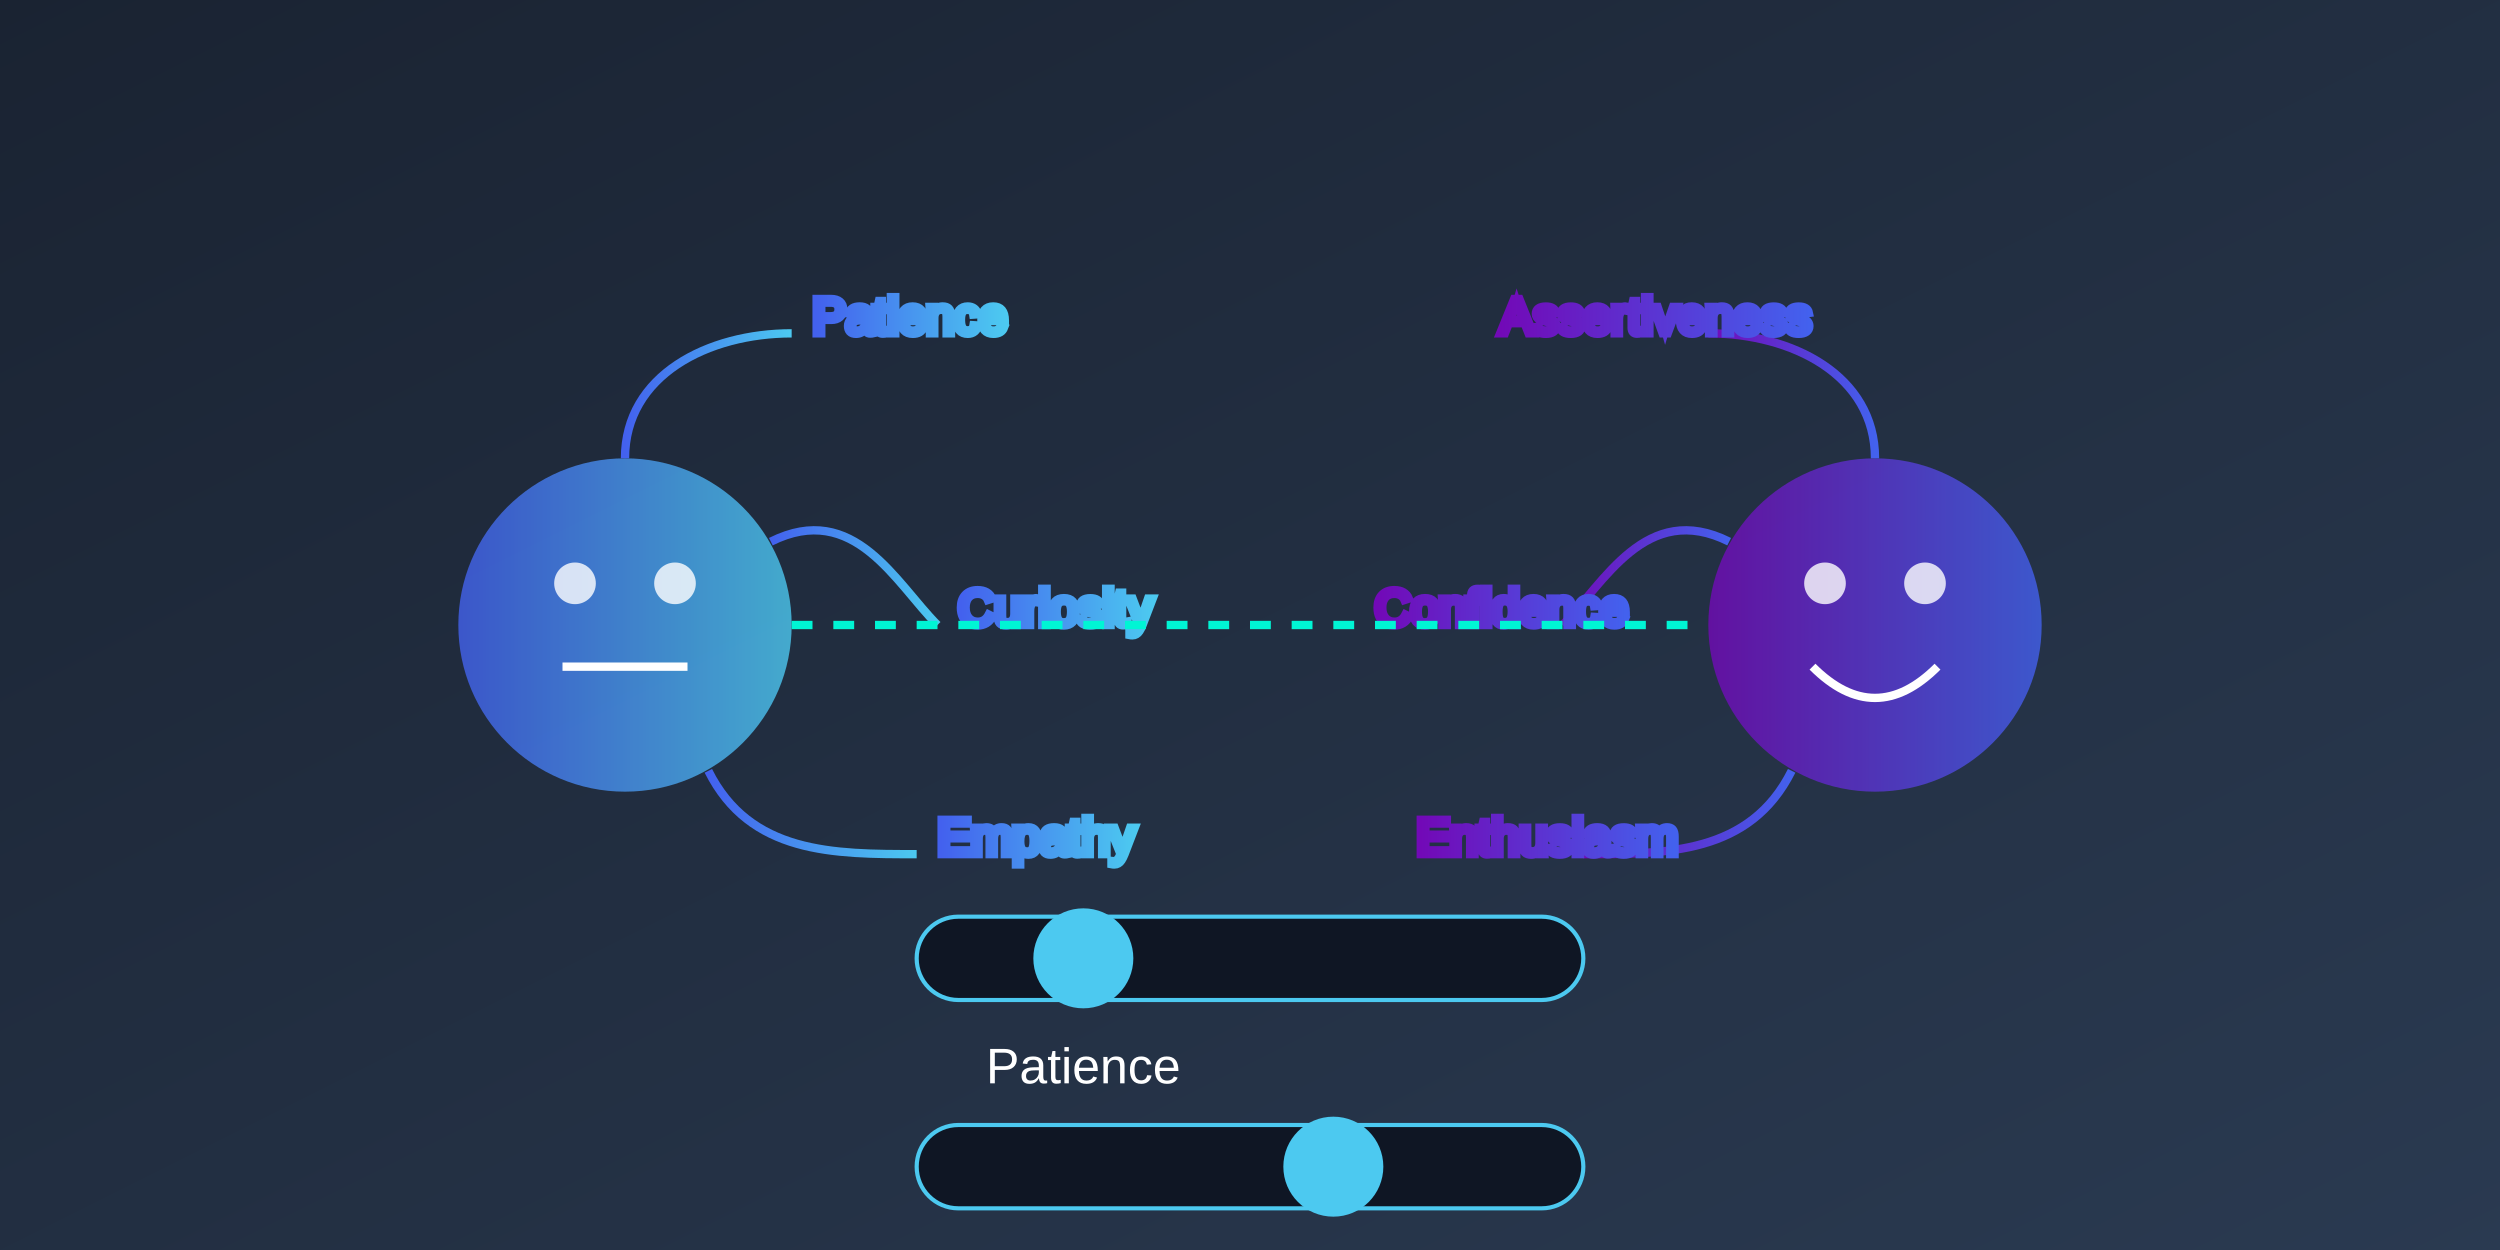
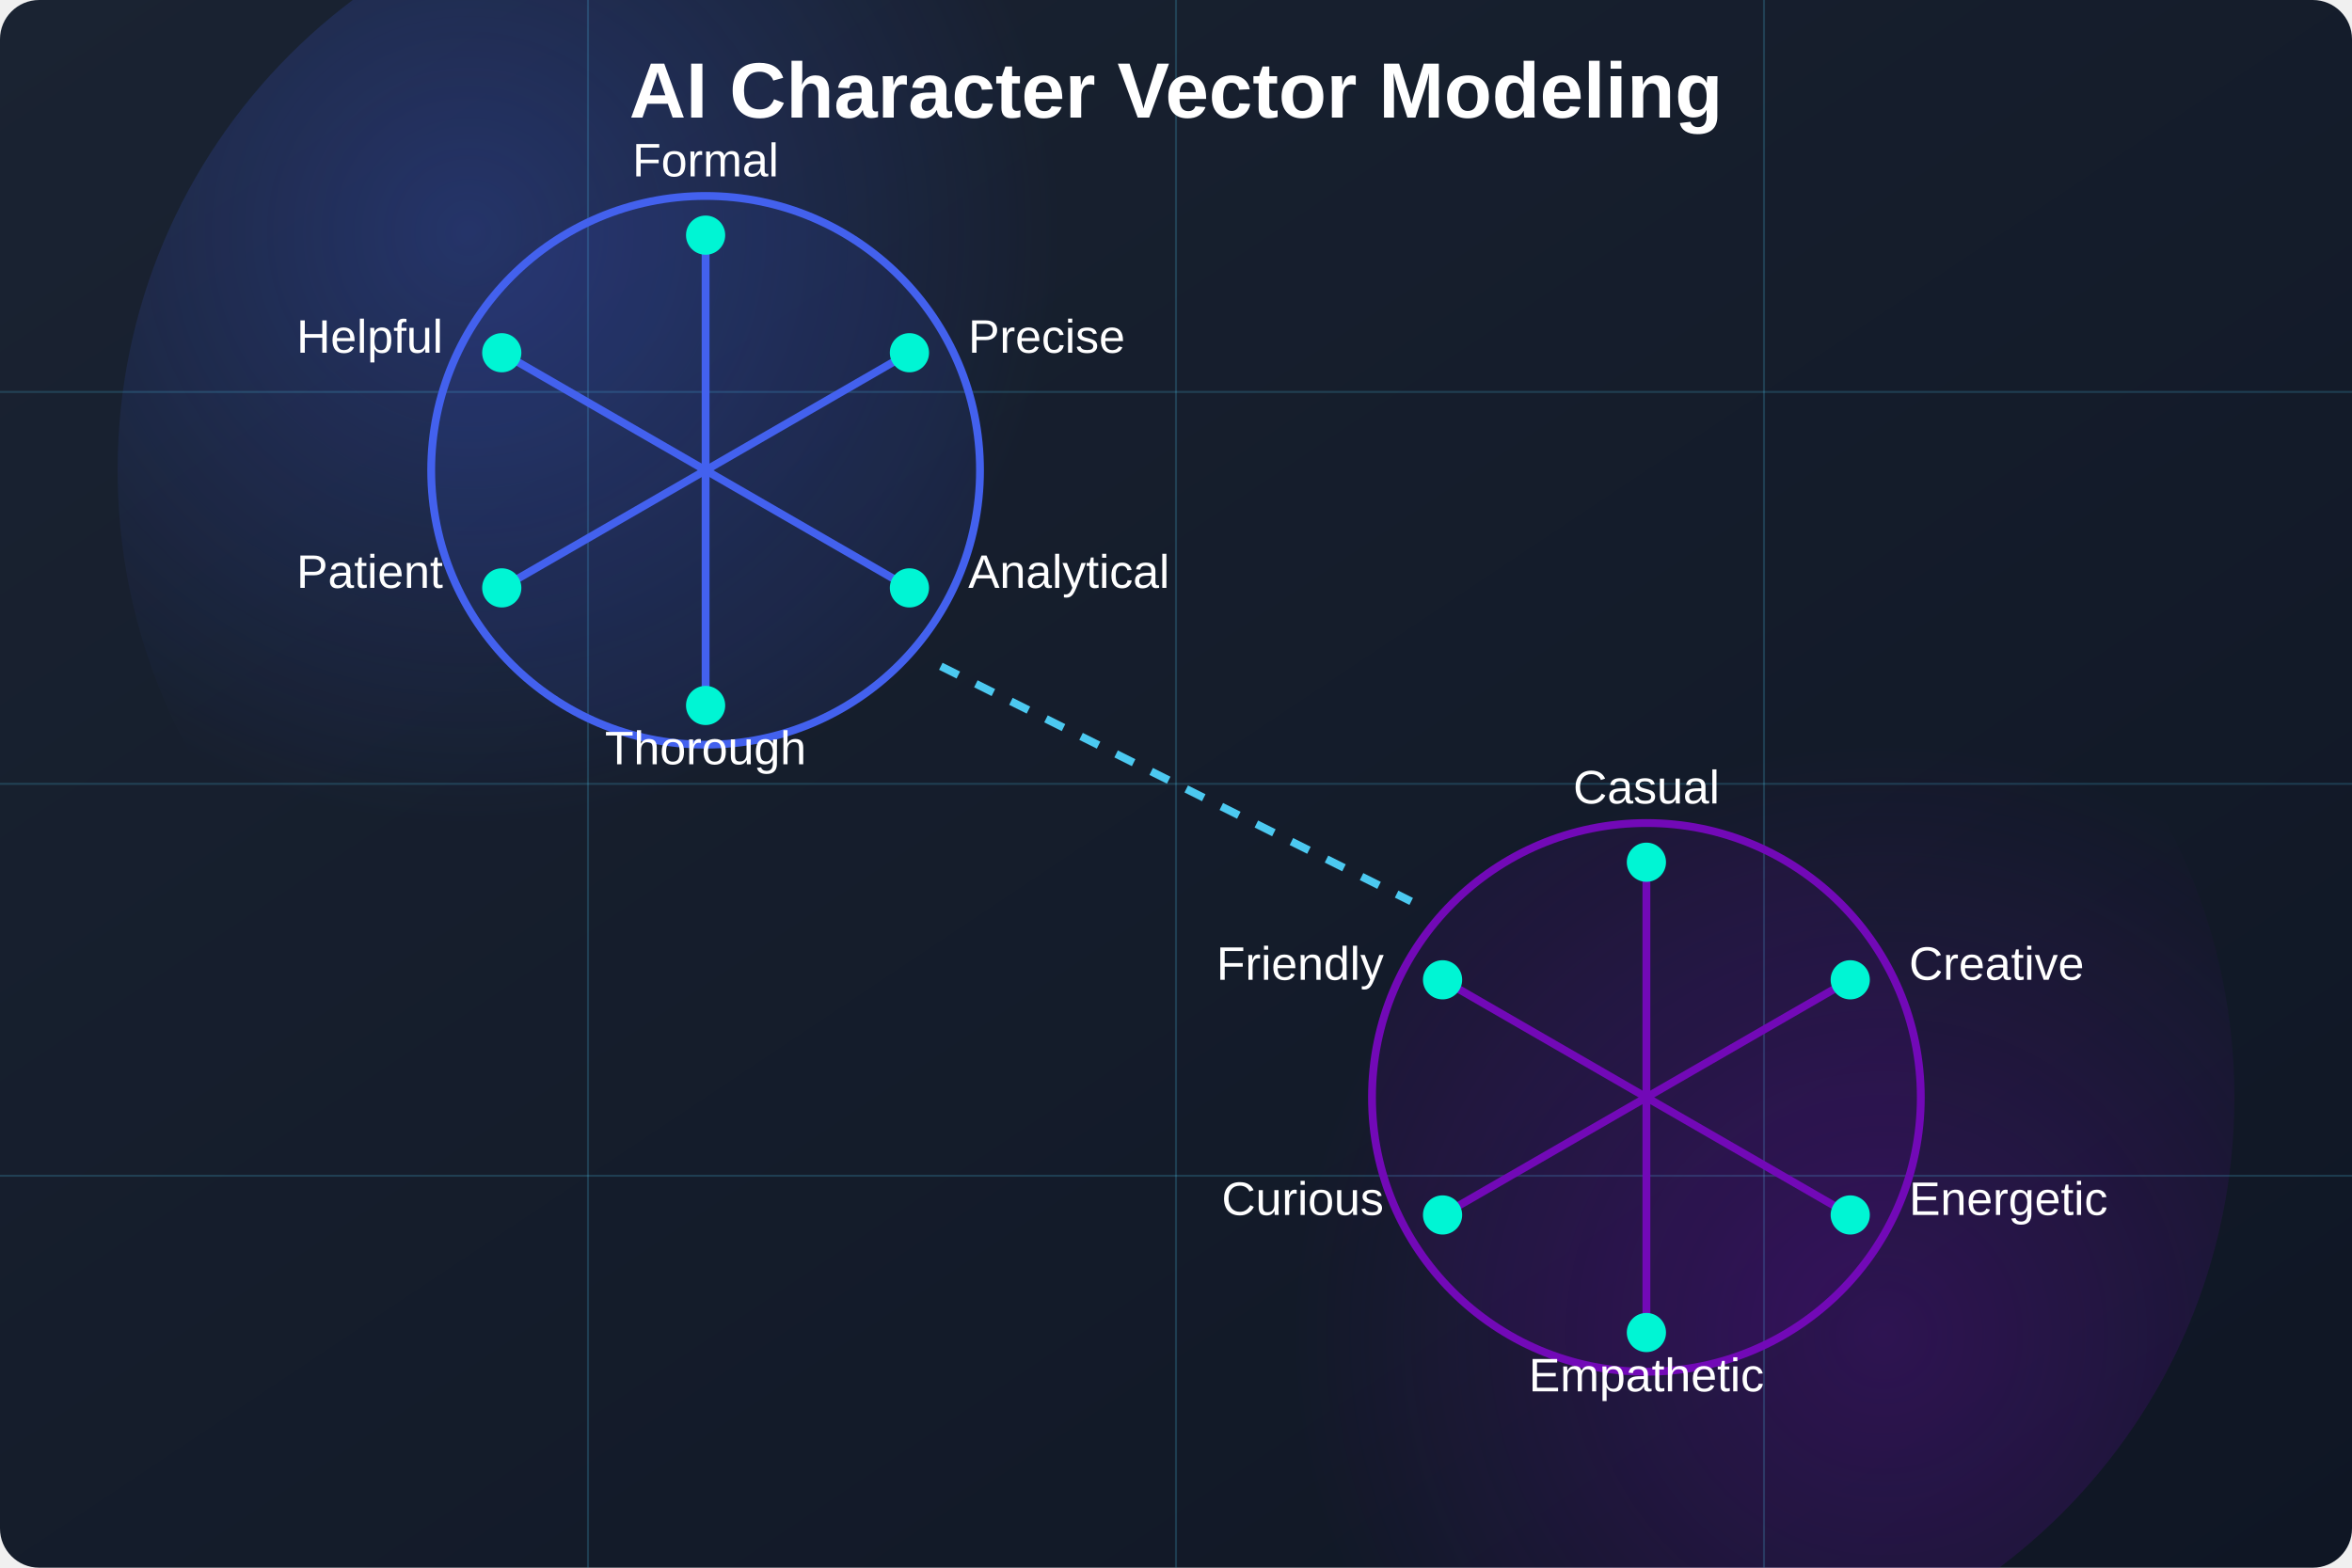
- <svg xmlns="http://www.w3.org/2000/svg" width="600" height="300" viewBox="0 0 600 300">
+ <svg xmlns="http://www.w3.org/2000/svg" width="600" height="400" viewBox="0 0 600 400">
  <defs>
    <linearGradient id="bg-gradient" x1="0%" y1="0%" x2="100%" y2="100%">
      <stop offset="0%" stop-color="#1a2332" />
-       <stop offset="100%" stop-color="#2a3a51" />
+       <stop offset="100%" stop-color="#0f1624" />
    </linearGradient>
-     <linearGradient id="primary-gradient" x1="0%" y1="0%" x2="100%" y2="0%">
-       <stop offset="0%" stop-color="#4361ee" />
-       <stop offset="100%" stop-color="#4cc9f0" />
-     </linearGradient>
-     <linearGradient id="secondary-gradient" x1="0%" y1="0%" x2="100%" y2="0%">
-       <stop offset="0%" stop-color="#7209b7" />
-       <stop offset="100%" stop-color="#4361ee" />
-     </linearGradient>
+     <radialGradient id="glow1" cx="30%" cy="30%" r="50%" fx="30%" fy="30%">
+       <stop offset="0%" stop-color="#4361ee" stop-opacity="0.3" />
+       <stop offset="100%" stop-color="#4361ee" stop-opacity="0" />
+     </radialGradient>
+     <radialGradient id="glow2" cx="70%" cy="70%" r="50%" fx="70%" fy="70%">
+       <stop offset="0%" stop-color="#7209b7" stop-opacity="0.3" />
+       <stop offset="100%" stop-color="#7209b7" stop-opacity="0" />
+     </radialGradient>
  </defs>
-   <rect width="600" height="300" fill="url(#bg-gradient)" />
-   <g transform="translate(150, 150)">
-     <circle cx="0" cy="0" r="40" fill="url(#primary-gradient)" opacity="0.8" />
-     <circle cx="-12" cy="-10" r="5" fill="white" opacity="0.8" />
-     <circle cx="12" cy="-10" r="5" fill="white" opacity="0.8" />
-     <line x1="-15" y1="10" x2="15" y2="10" stroke="white" stroke-width="2" />
-     <g stroke="url(#primary-gradient)" stroke-width="2" fill="none">
-       <path d="M 0,-40 C 0,-60 20,-70 40,-70" />
-       <text x="45" y="-70" fill="white" font-family="Arial" font-size="12">Patience</text>
-       <path d="M 35,-20 C 55,-30 65,-10 75,0" />
-       <text x="80" y="0" fill="white" font-family="Arial" font-size="12">Curiosity</text>
-       <path d="M 20,35 C 30,55 50,55 70,55" />
-       <text x="75" y="55" fill="white" font-family="Arial" font-size="12">Empathy</text>
-     </g>
+   <rect width="600" height="400" fill="url(#bg-gradient)" rx="10" ry="10" />
+   <circle cx="180" cy="120" r="150" fill="url(#glow1)" />
+   <circle cx="420" cy="280" r="150" fill="url(#glow2)" />
+   <g stroke="#4cc9f0" stroke-width="0.5" stroke-opacity="0.2">
+     <line x1="0" y1="100" x2="600" y2="100" />
+     <line x1="0" y1="200" x2="600" y2="200" />
+     <line x1="0" y1="300" x2="600" y2="300" />
+     <line x1="150" y1="0" x2="150" y2="400" />
+     <line x1="300" y1="0" x2="300" y2="400" />
+     <line x1="450" y1="0" x2="450" y2="400" />
  </g>
-   <g transform="translate(450, 150)">
-     <circle cx="0" cy="0" r="40" fill="url(#secondary-gradient)" opacity="0.8" />
-     <circle cx="-12" cy="-10" r="5" fill="white" opacity="0.8" />
-     <circle cx="12" cy="-10" r="5" fill="white" opacity="0.8" />
-     <path d="M -15,10 Q 0,25 15,10" stroke="white" stroke-width="2" fill="none" />
-     <g stroke="url(#secondary-gradient)" stroke-width="2" fill="none">
-       <path d="M 0,-40 C 0,-60 -20,-70 -40,-70" />
-       <text x="-90" y="-70" fill="white" font-family="Arial" font-size="12">Assertiveness</text>
-       <path d="M -35,-20 C -55,-30 -65,-10 -75,0" />
-       <text x="-120" y="0" fill="white" font-family="Arial" font-size="12">Confidence</text>
-       <path d="M -20,35 C -30,55 -50,55 -70,55" />
-       <text x="-110" y="55" fill="white" font-family="Arial" font-size="12">Enthusiasm</text>
-     </g>
+   <g transform="translate(180, 120)">
+     <circle cx="0" cy="0" r="70" fill="#4361ee" fill-opacity="0.1" stroke="#4361ee" stroke-width="2" />
+     <line x1="0" y1="0" x2="0" y2="-60" stroke="#4361ee" stroke-width="2" />
+     <line x1="0" y1="0" x2="52" y2="-30" stroke="#4361ee" stroke-width="2" />
+     <line x1="0" y1="0" x2="52" y2="30" stroke="#4361ee" stroke-width="2" />
+     <line x1="0" y1="0" x2="0" y2="60" stroke="#4361ee" stroke-width="2" />
+     <line x1="0" y1="0" x2="-52" y2="30" stroke="#4361ee" stroke-width="2" />
+     <line x1="0" y1="0" x2="-52" y2="-30" stroke="#4361ee" stroke-width="2" />
+     <circle cx="0" cy="-60" r="5" fill="#00f5d4" />
+     <text x="0" y="-75" font-family="Arial, sans-serif" font-size="12" fill="#ffffff" text-anchor="middle">Formal</text>
+     <circle cx="52" cy="-30" r="5" fill="#00f5d4" />
+     <text x="67" y="-30" font-family="Arial, sans-serif" font-size="12" fill="#ffffff" text-anchor="start">Precise</text>
+     <circle cx="52" cy="30" r="5" fill="#00f5d4" />
+     <text x="67" y="30" font-family="Arial, sans-serif" font-size="12" fill="#ffffff" text-anchor="start">Analytical</text>
+     <circle cx="0" cy="60" r="5" fill="#00f5d4" />
+     <text x="0" y="75" font-family="Arial, sans-serif" font-size="12" fill="#ffffff" text-anchor="middle">Thorough</text>
+     <circle cx="-52" cy="30" r="5" fill="#00f5d4" />
+     <text x="-67" y="30" font-family="Arial, sans-serif" font-size="12" fill="#ffffff" text-anchor="end">Patient</text>
+     <circle cx="-52" cy="-30" r="5" fill="#00f5d4" />
+     <text x="-67" y="-30" font-family="Arial, sans-serif" font-size="12" fill="#ffffff" text-anchor="end">Helpful</text>
  </g>
-   <line x1="190" y1="150" x2="410" y2="150" stroke="#00f5d4" stroke-width="2" stroke-dasharray="5,5" />
-   <g transform="translate(300, 220)">
-     <rect x="-80" y="0" width="160" height="20" rx="10" ry="10" fill="#0f1624" stroke="#4cc9f0" stroke-width="1" />
-     <circle cx="-40" cy="10" r="12" fill="#4cc9f0" />
-     <text x="-40" y="40" fill="white" font-family="Arial" font-size="12" text-anchor="middle">Patience</text>
-     <rect x="-80" y="50" width="160" height="20" rx="10" ry="10" fill="#0f1624" stroke="#4cc9f0" stroke-width="1" />
-     <circle cx="20" cy="60" r="12" fill="#4cc9f0" />
-     <text x="20" y="90" fill="white" font-family="Arial" font-size="12" text-anchor="middle">Assertiveness</text>
+   <g transform="translate(420, 280)">
+     <circle cx="0" cy="0" r="70" fill="#7209b7" fill-opacity="0.1" stroke="#7209b7" stroke-width="2" />
+     <line x1="0" y1="0" x2="0" y2="-60" stroke="#7209b7" stroke-width="2" />
+     <line x1="0" y1="0" x2="52" y2="-30" stroke="#7209b7" stroke-width="2" />
+     <line x1="0" y1="0" x2="52" y2="30" stroke="#7209b7" stroke-width="2" />
+     <line x1="0" y1="0" x2="0" y2="60" stroke="#7209b7" stroke-width="2" />
+     <line x1="0" y1="0" x2="-52" y2="30" stroke="#7209b7" stroke-width="2" />
+     <line x1="0" y1="0" x2="-52" y2="-30" stroke="#7209b7" stroke-width="2" />
+     <circle cx="0" cy="-60" r="5" fill="#00f5d4" />
+     <text x="0" y="-75" font-family="Arial, sans-serif" font-size="12" fill="#ffffff" text-anchor="middle">Casual</text>
+     <circle cx="52" cy="-30" r="5" fill="#00f5d4" />
+     <text x="67" y="-30" font-family="Arial, sans-serif" font-size="12" fill="#ffffff" text-anchor="start">Creative</text>
+     <circle cx="52" cy="30" r="5" fill="#00f5d4" />
+     <text x="67" y="30" font-family="Arial, sans-serif" font-size="12" fill="#ffffff" text-anchor="start">Energetic</text>
+     <circle cx="0" cy="60" r="5" fill="#00f5d4" />
+     <text x="0" y="75" font-family="Arial, sans-serif" font-size="12" fill="#ffffff" text-anchor="middle">Empathetic</text>
+     <circle cx="-52" cy="30" r="5" fill="#00f5d4" />
+     <text x="-67" y="30" font-family="Arial, sans-serif" font-size="12" fill="#ffffff" text-anchor="end">Curious</text>
+     <circle cx="-52" cy="-30" r="5" fill="#00f5d4" />
+     <text x="-67" y="-30" font-family="Arial, sans-serif" font-size="12" fill="#ffffff" text-anchor="end">Friendly</text>
  </g>
+   <path d="M240 170 C 300 200, 300 200, 360 230" stroke="#4cc9f0" stroke-width="2" stroke-dasharray="5,5" />
+   <text x="300" y="30" font-family="Arial, sans-serif" font-size="20" fill="#ffffff" text-anchor="middle" font-weight="bold">AI Character Vector Modeling</text>
</svg>
